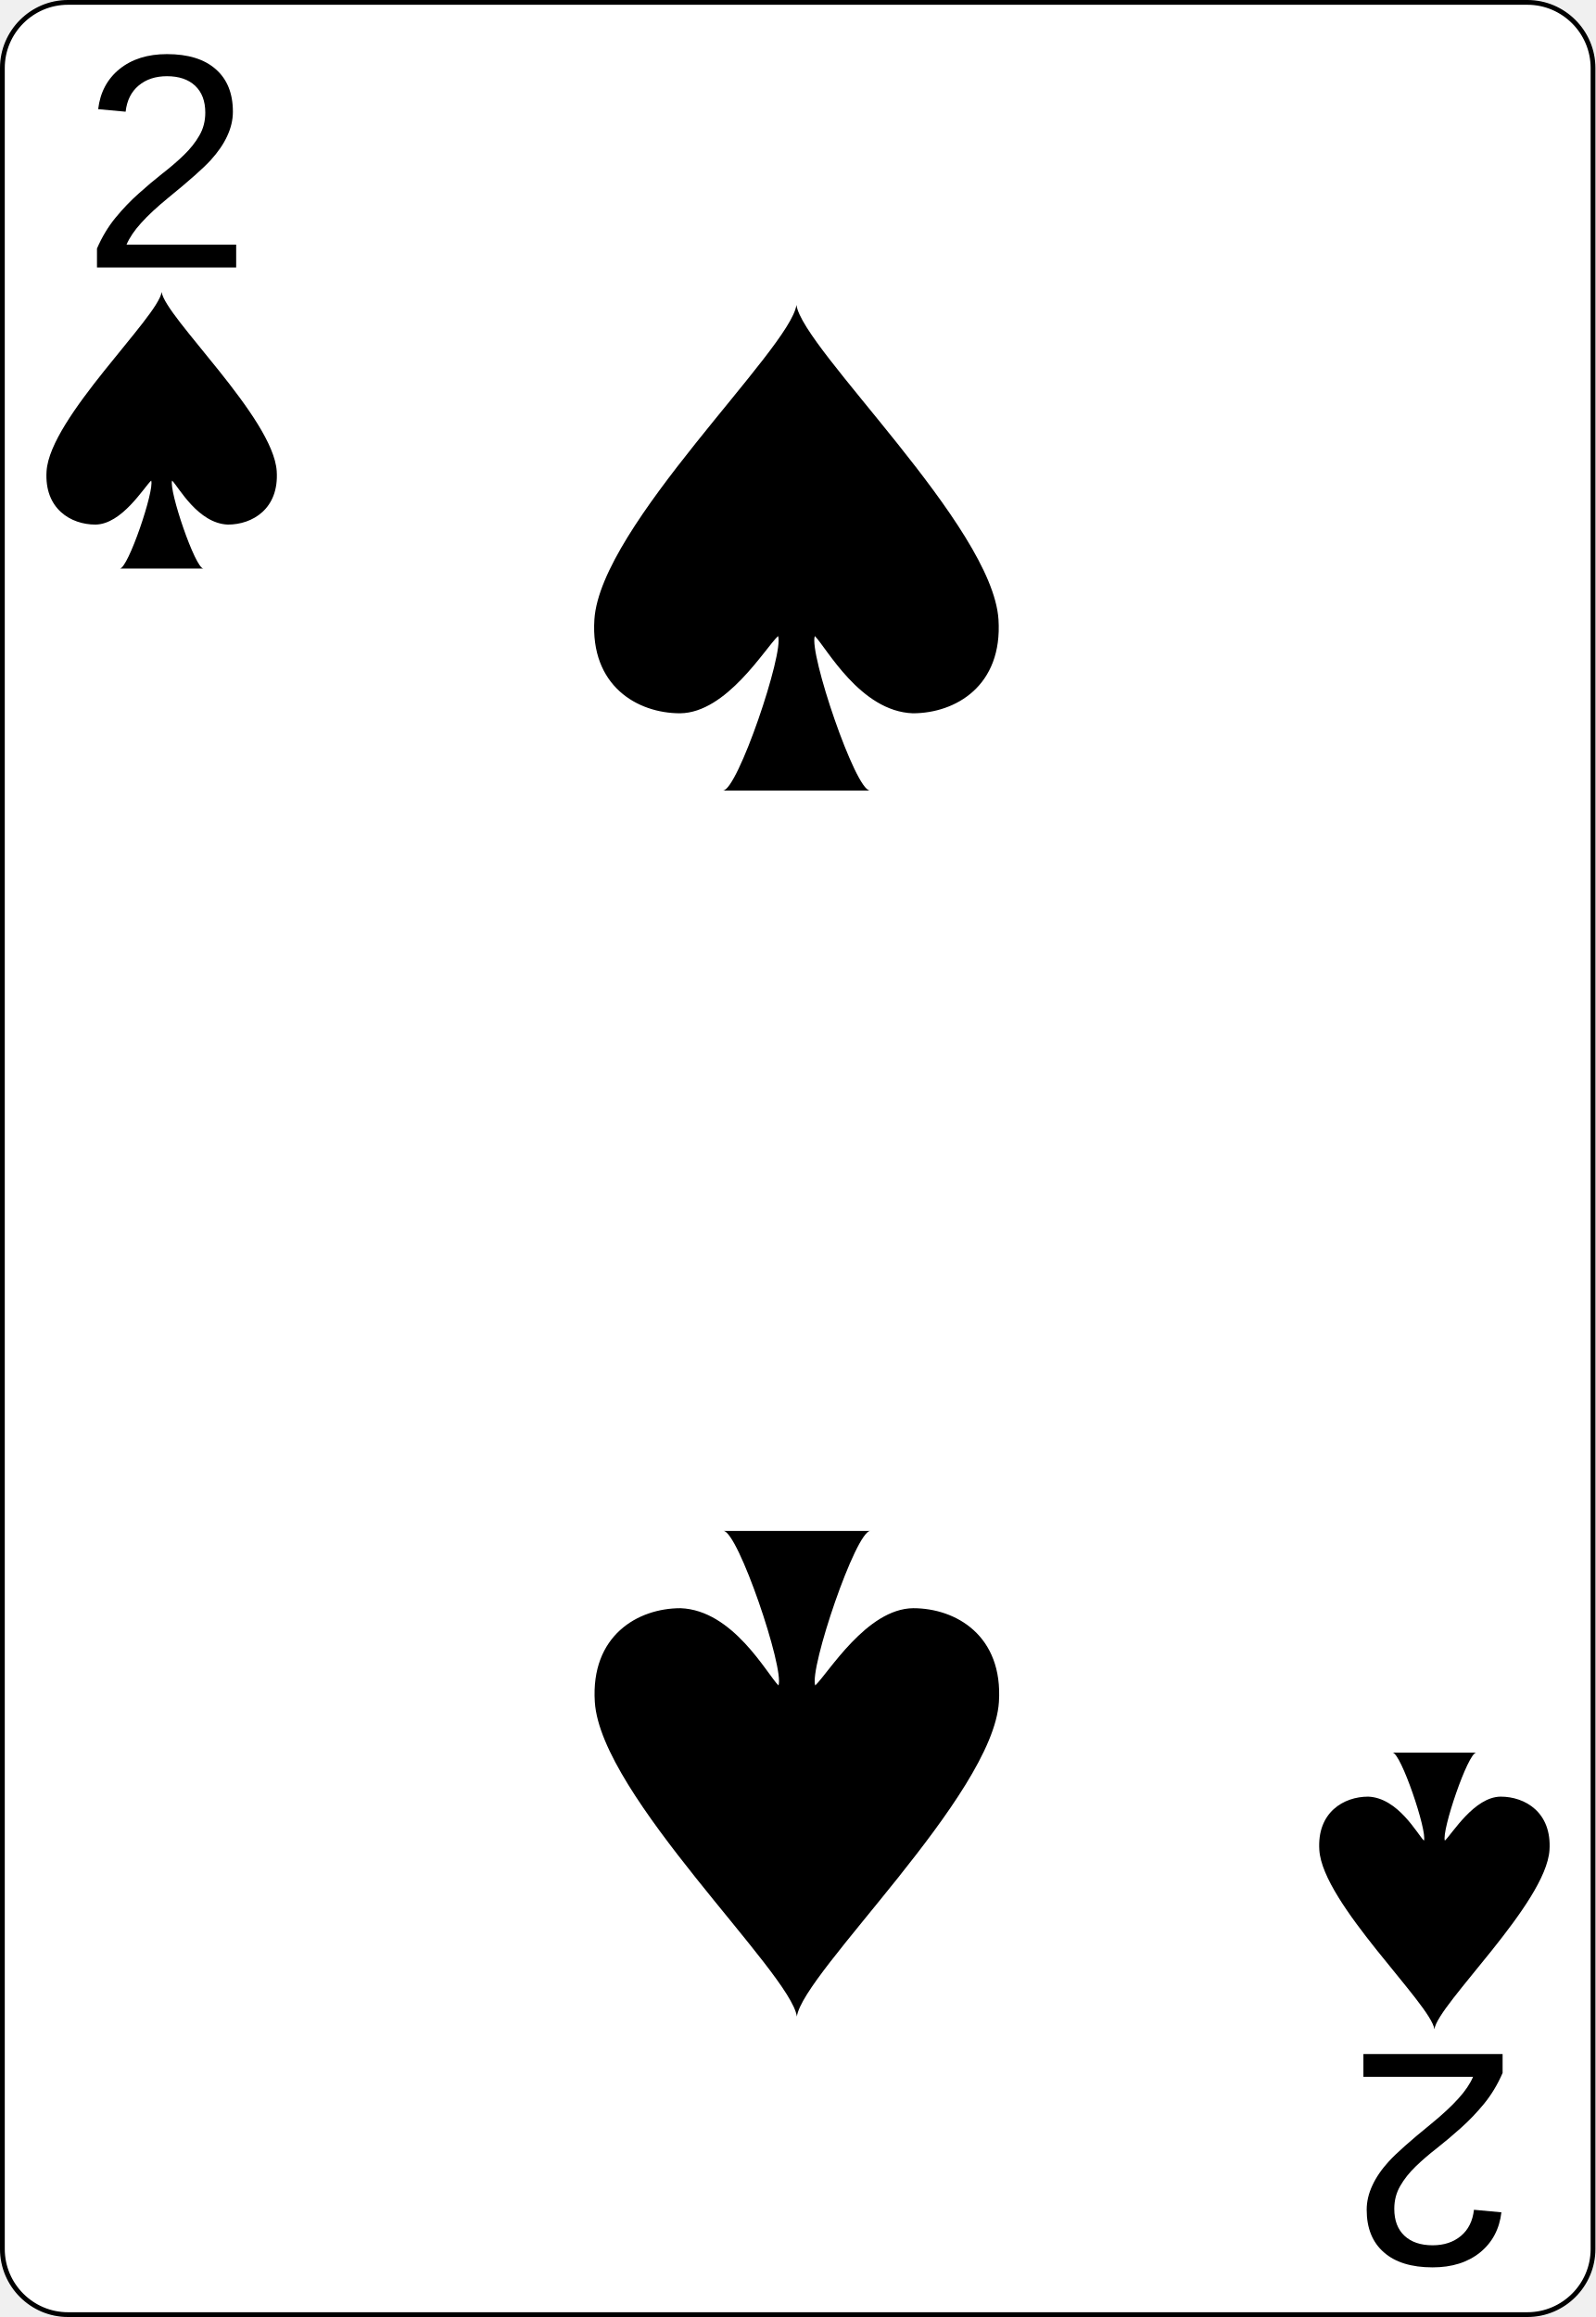
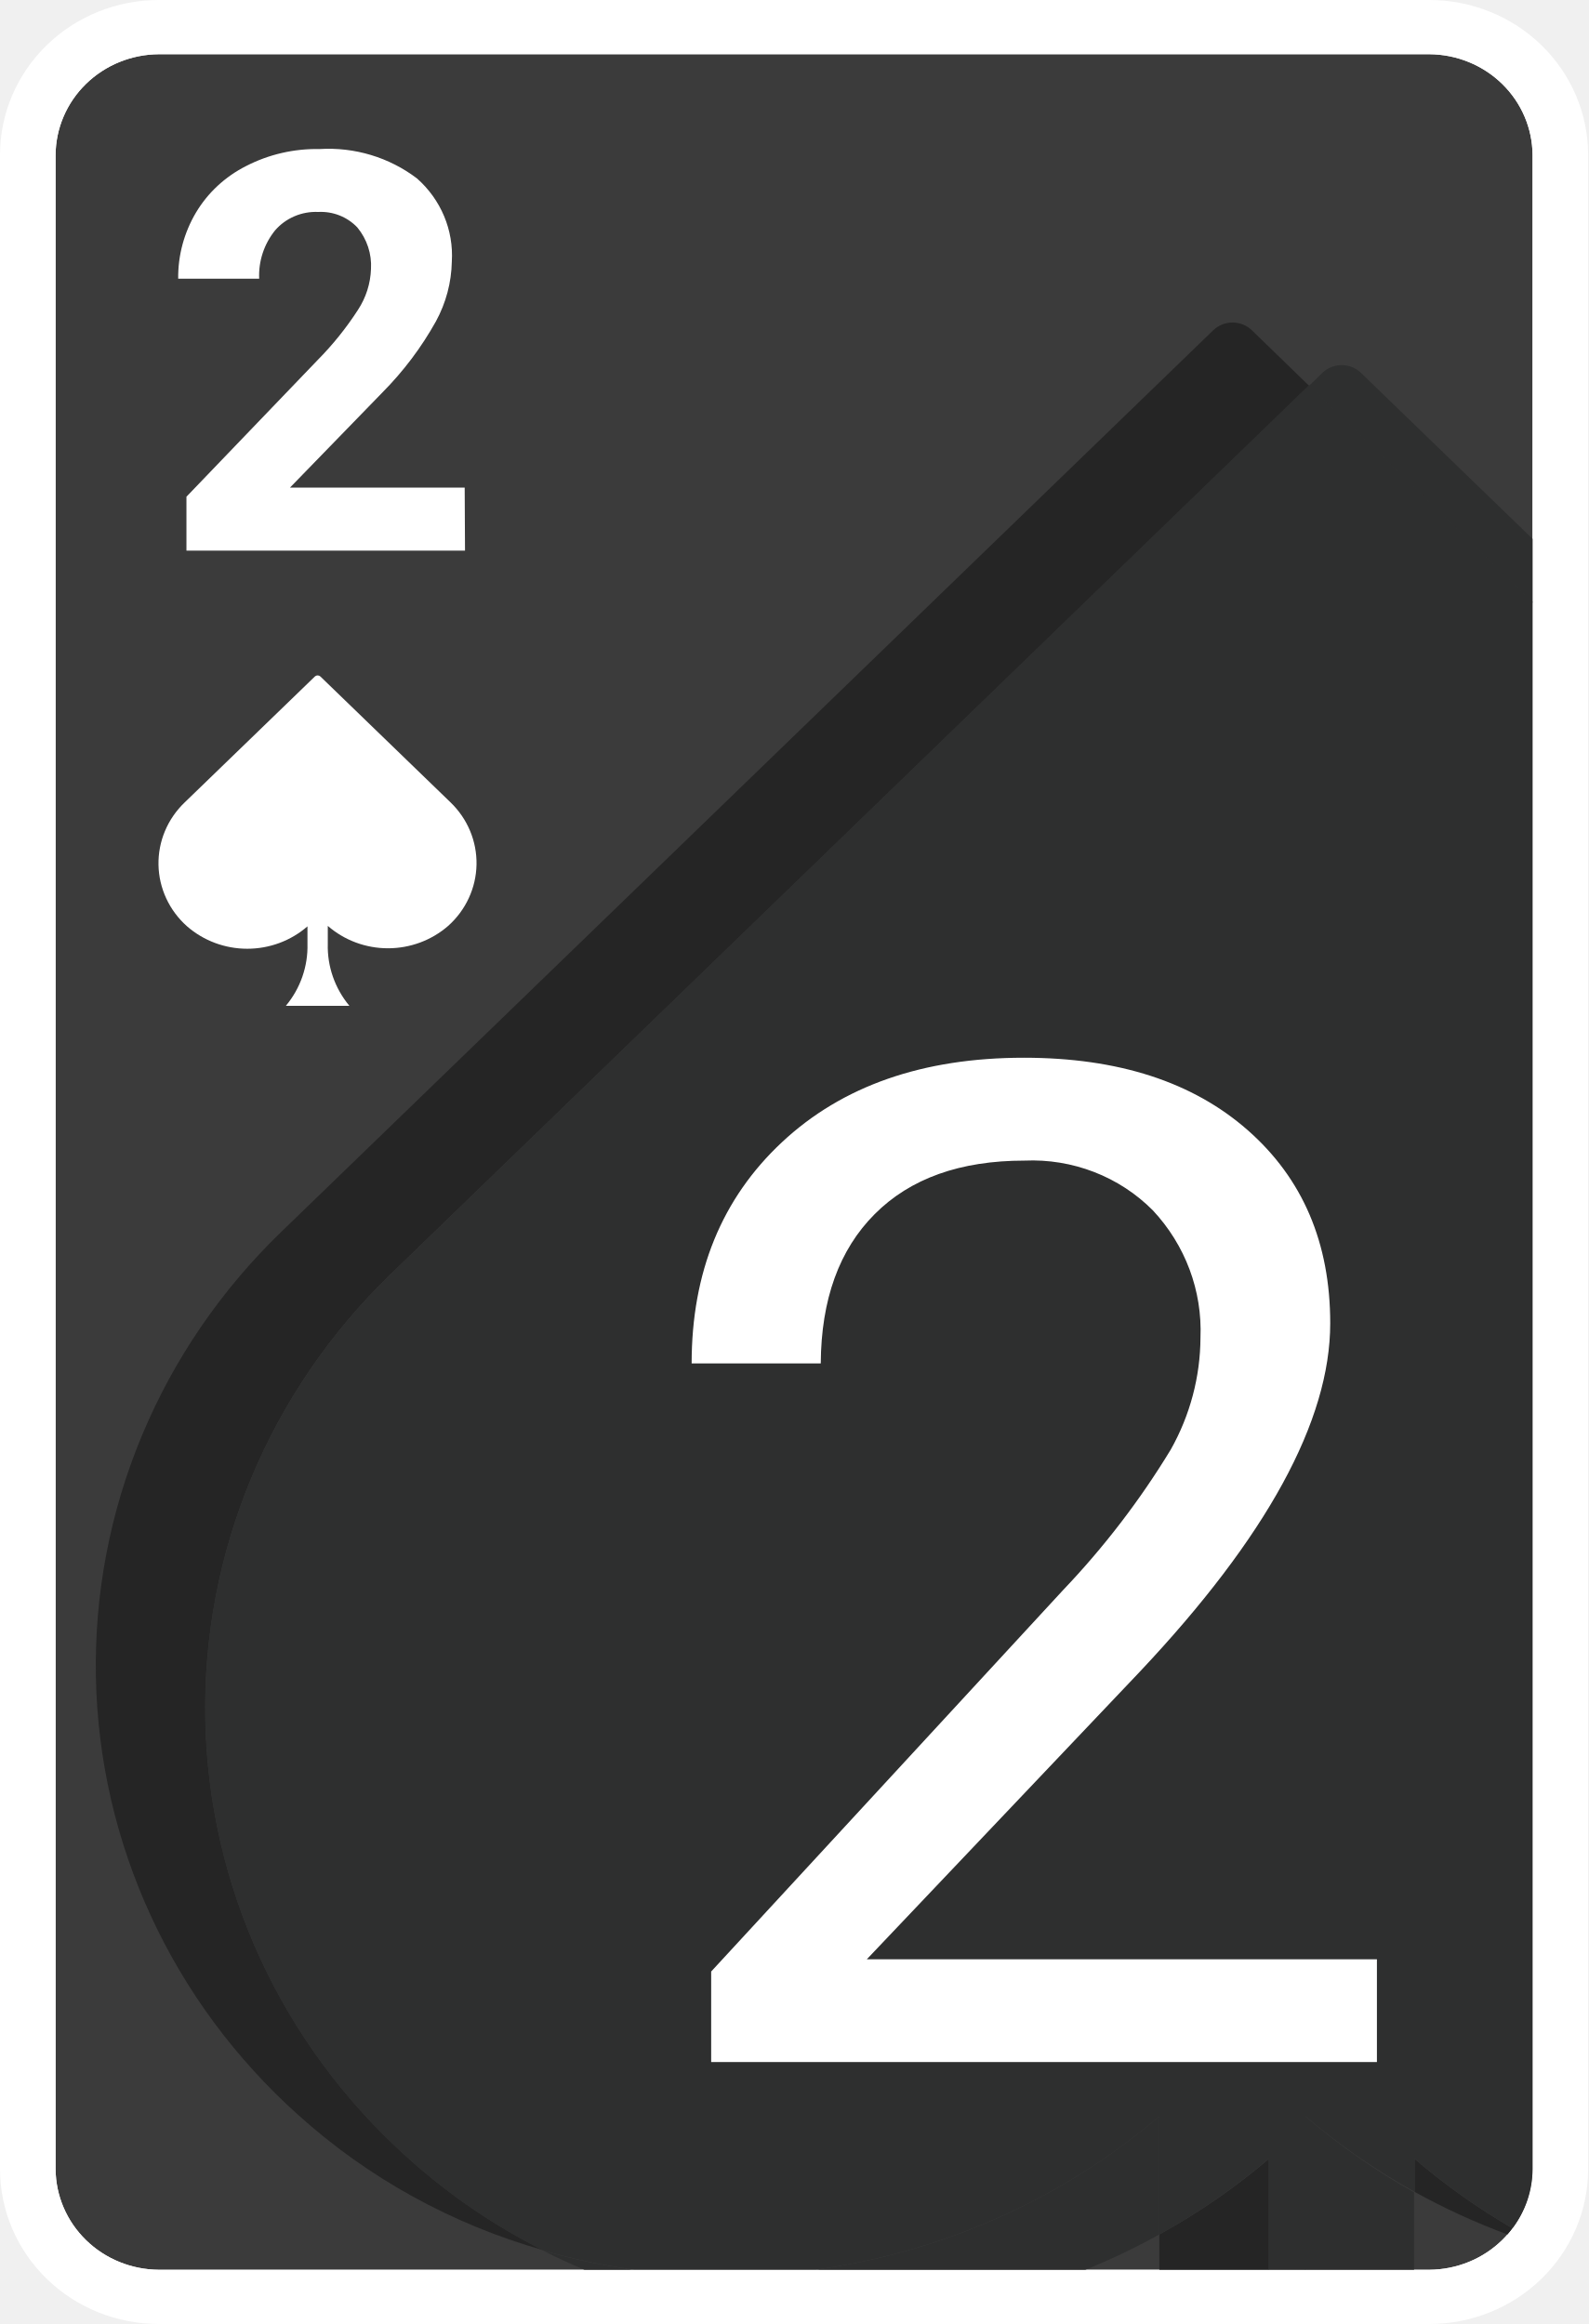
- <svg xmlns="http://www.w3.org/2000/svg" width="167.087pt" height="242.667pt" viewBox="0 0 167.087 242.667" xml:space="preserve" id="svg2" version="1.1">
-   <defs id="defs41" />
-   <g id="Layer_x0020_1" style="fill-rule:nonzero;clip-rule:nonzero;stroke:#000000;stroke-miterlimit:4;">
-     <path style="fill:#FFFFFF;stroke-width:0.5;" d="M166.837,235.548c0,3.777-3.087,6.869-6.871,6.869H7.111c-3.775,0-6.861-3.092-6.861-6.869V7.12C0.25,3.343,3.336,0.25,7.111,0.25h152.855    c3.784,0,6.871,3.093,6.871,6.87v228.428z" id="path5" />
-     <g style="stroke:none;" id="g7">
-       <g id="g9">
- 				
- 			</g>
-     </g>
-     <g id="g15">
- 			
- 		</g>
-     <g id="g19">
- 			
- 		</g>
-     <g style="stroke:none;" id="g23">
-       <g id="g25">
- 				
- 			</g>
-     </g>
-     <g style="stroke:none;" id="g31">
-       <g id="g33">
- 				
- 			</g>
-     </g>
+ <svg xmlns="http://www.w3.org/2000/svg" width="550" height="805" viewBox="0 0 550 805" fill="none">
+   <g clip-path="url(#clip0_18_526)">
+     <path d="M530.75 751.333C530.692 760.567 526.907 769.407 520.215 775.937C513.523 782.467 504.464 786.16 495 786.217H55C45.536 786.16 36.477 782.467 29.785 775.937C23.093 769.407 19.308 760.567 19.25 751.333V53.666C19.308 44.432 23.093 35.592 29.785 29.062C36.477 22.533 45.536 18.84 55 18.783H495C504.464 18.84 513.523 22.533 520.215 29.062C526.907 35.592 530.692 44.432 530.75 53.666V751.333Z" fill="#3B3B3B" />
+     <path d="M495 0H55C40.413 0 26.424 5.654 16.109 15.719C5.795 25.783 0 39.433 0 53.667L0 751.333C0 765.567 5.795 779.217 16.109 789.281C26.424 799.346 40.413 805 55 805H495C509.587 805 523.576 799.346 533.891 789.281C544.205 779.217 550 765.567 550 751.333V53.667C550 39.433 544.205 25.783 533.891 15.719C523.576 5.654 509.587 0 495 0ZM530.75 751.333C530.692 760.568 526.907 769.408 520.215 775.937C513.523 782.467 504.464 786.16 495 786.217H55C45.536 786.16 36.477 782.467 29.785 775.937C23.093 769.408 19.308 760.568 19.25 751.333V53.667C19.308 44.432 23.093 35.592 29.785 29.063C36.477 22.533 45.536 18.84 55 18.783H495C504.464 18.84 513.523 22.533 520.215 29.063C526.907 35.592 530.692 44.432 530.75 53.667V751.333Z" fill="white" />
+     <path d="M489.885 759.222C500.206 764.939 510.963 769.873 522.06 773.98C522.665 773.283 523.215 772.531 523.765 771.834C511.74 764.85 500.399 756.801 489.885 747.791V759.222ZM401.5 773.98V786.216H439.45V747.791C427.758 757.773 415.041 766.549 401.5 773.98ZM135.245 441.408L453.365 133.63L433.565 114.417C431.782 112.687 429.37 111.715 426.855 111.715C424.34 111.715 421.928 112.687 420.145 114.417L97.46 426.65C76.616 446.765 60.173 470.799 49.129 497.297C38.085 523.796 32.669 552.206 33.209 580.806C33.749 609.407 40.234 637.603 52.27 663.687C64.307 689.77 81.646 713.197 103.235 732.55C127.396 754.377 156.432 770.418 188.045 779.401C170.952 770.788 155.133 759.956 141.02 747.201C119.468 727.837 102.163 704.412 90.15 678.34C78.137 652.268 71.665 624.09 71.126 595.509C70.586 566.928 75.989 538.537 87.01 512.051C98.031 485.564 114.439 461.533 135.245 441.408Z" fill="#252525" />
+     <path d="M457.93 129.175L453.365 133.63L530.75 208.763V186.652L471.35 129.175C469.567 127.445 467.155 126.474 464.64 126.474C462.125 126.474 459.713 127.445 457.93 129.175ZM202.4 786.216H219.45C208.829 784.752 198.332 782.528 188.045 779.562C192.775 781.977 197.56 784.177 202.4 786.216ZM452.045 733.033V786.216H489.72V759.383C476.291 751.85 463.67 743.022 452.045 733.033ZM401.5 733.033C367.941 761.696 326.538 780.179 282.37 786.216H375.87C384.669 782.668 393.229 778.581 401.5 773.98V733.033Z" fill="#2E2F2F" />
+     <path d="M135.245 441.408C114.422 461.535 97.999 485.573 86.968 512.069C75.937 538.565 70.528 566.969 71.068 595.563C71.608 624.158 78.085 652.348 90.109 678.43C102.132 704.512 119.452 727.943 141.02 747.308C155.133 760.063 170.952 770.895 188.045 779.508C198.332 782.474 208.829 784.698 219.45 786.163H282.48C326.604 780.121 367.965 761.658 401.5 733.033V773.98C415.003 766.543 427.683 757.767 439.34 747.791V786.216H452.1V733.033C463.784 742.975 476.461 751.749 489.94 759.222V747.791C500.454 756.801 511.795 764.85 523.82 771.834C528.304 765.892 530.731 758.711 530.75 751.333V208.495L453.365 133.361L135.245 441.408Z" fill="#2E2F2F" />
+     <path d="M156.035 277.94L110.935 234.309C110.681 234.078 110.347 233.951 110 233.951C109.653 233.951 109.319 234.078 109.065 234.309L63.965 277.94C61.021 280.753 58.697 284.124 57.136 287.845C55.575 291.566 54.81 295.56 54.887 299.58C54.964 303.6 55.883 307.563 57.586 311.224C59.288 314.886 61.74 318.169 64.79 320.873C70.525 325.87 77.946 328.633 85.635 328.633C93.324 328.633 100.745 325.87 106.48 320.873V326.937C106.692 334.734 104.039 342.349 99 348.404H121C115.961 342.349 113.308 334.734 113.52 326.937V320.712C119.255 325.709 126.676 328.472 134.365 328.472C142.054 328.472 149.475 325.709 155.21 320.712C158.234 318.01 160.664 314.736 162.351 311.089C164.039 307.442 164.949 303.499 165.026 299.498C165.103 295.498 164.346 291.524 162.8 287.818C161.255 284.112 158.953 280.751 156.035 277.94ZM161.04 190.731H64.57V172.055L110 124.721C115.255 119.408 119.937 113.581 123.97 107.333C126.753 103.093 128.312 98.198 128.48 93.165C128.782 87.965 127.097 82.84 123.75 78.782C122.036 76.975 119.935 75.557 117.597 74.63C115.259 73.702 112.741 73.288 110.22 73.416C107.392 73.291 104.572 73.802 101.978 74.909C99.384 76.017 97.086 77.691 95.26 79.802C91.432 84.561 89.481 90.502 89.76 96.546H61.71C61.614 88.506 63.742 80.59 67.87 73.63C71.963 66.769 77.972 61.185 85.195 57.531C93.034 53.489 101.796 51.457 110.66 51.627C122.816 50.885 134.829 54.512 144.43 61.824C148.515 65.434 151.717 69.893 153.802 74.871C155.886 79.85 156.8 85.221 156.475 90.589C156.341 97.821 154.456 104.919 150.975 111.305C145.972 120.299 139.736 128.586 132.44 135.938L100.43 168.889H160.93L161.04 190.731ZM476.85 714.25H246.29V682.908L368.115 550.835C382.317 535.944 394.837 519.607 405.46 502.105C412.144 490.227 415.679 476.908 415.745 463.358C416.417 447.106 410.488 431.253 399.245 419.244C393.511 413.465 386.584 408.94 378.922 405.97C371.261 403 363.04 401.653 354.805 402.017C332.548 402.017 315.26 408.189 302.94 420.532C290.62 432.875 284.387 450.12 284.24 472.267H239.525C239.525 440.675 249.957 415.129 270.82 395.631C291.683 376.132 319.605 366.382 354.585 366.382C387.255 366.382 413.105 374.754 432.135 391.498C451.165 408.242 460.68 430.532 460.68 458.367C460.68 492.177 438.68 532.427 394.68 579.117L300.19 678.669H476.85V714.25Z" fill="white" />
  </g>
-   <text xml:space="preserve" style="font-size:32px;font-style:normal;font-weight:normal;line-height:125%;letter-spacing:0px;word-spacing:0px;fill:#000000;fill-opacity:1;stroke:none;font-family:Bitstream Vera Sans" x="8.547" y="28.013" id="text3788">
-     <tspan id="tspan3790" x="8.547" y="28.013" style="font-style:normal;font-variant:normal;font-weight:normal;font-stretch:normal;font-family:Arial;-inkscape-font-specification:Arial">2</tspan>
-   </text>
-   <g transform="matrix(1.508595,0,0,1.379325,16.92904,45.0659)" id="layer1-7">
-     <path id="sl" d="M 7.989,3.103 C 7.747,-0.954 0.242,-8.59 0,-10.5 c -0.242,1.909 -7.747,9.545 -7.989,13.603 -0.169,2.868 1.695,4.057 3.39,4.057 1.835,-0.022 3.351,-2.801 3.873,-3.341 0.242,0.716 -1.603,6.682 -2.179,6.682 l 5.811,0 C 2.33,10.501 0.485,4.535 0.727,3.819 1.184,4.315 2.524,7.077 4.601,7.16 6.295,7.159 8.158,5.971 7.989,3.103 z" style="fill:#000000" />
-   </g>
-   <g transform="matrix(2.648679,0,0,2.421718,83.41089,57.36599)" id="layer1-7-88">
-     <path id="sl-4" d="M 7.989,3.103 C 7.747,-0.954 0.242,-8.59 0,-10.5 c -0.242,1.909 -7.747,9.545 -7.989,13.603 -0.169,2.868 1.695,4.057 3.39,4.057 1.835,-0.022 3.351,-2.801 3.873,-3.341 0.242,0.716 -1.603,6.682 -2.179,6.682 l 5.811,0 C 2.33,10.501 0.485,4.535 0.727,3.819 1.184,4.315 2.524,7.077 4.601,7.16 6.295,7.159 8.158,5.971 7.989,3.103 z" style="fill:#000000" />
-   </g>
-   <text xml:space="preserve" style="font-size:32px;font-style:normal;font-weight:normal;line-height:125%;letter-spacing:0px;word-spacing:0px;fill:#000000;fill-opacity:1;stroke:none;font-family:Bitstream Vera Sans" x="-158.978" y="-215.124" id="text3788-7" transform="scale(-1,-1)">
-     <tspan id="tspan3790-6" x="-158.978" y="-215.124" style="font-style:normal;font-variant:normal;font-weight:normal;font-stretch:normal;font-family:Arial;-inkscape-font-specification:Arial">2</tspan>
-   </text>
-   <g transform="matrix(-1.508595,0,0,-1.379325,150.2251,198.0441)" id="layer1-7-3">
-     <path id="sl-1" d="M 7.989,3.103 C 7.747,-0.954 0.242,-8.59 0,-10.5 c -0.242,1.909 -7.747,9.545 -7.989,13.603 -0.169,2.868 1.695,4.057 3.39,4.057 1.835,-0.022 3.351,-2.801 3.873,-3.341 0.242,0.716 -1.603,6.682 -2.179,6.682 l 5.811,0 C 2.33,10.501 0.485,4.535 0.727,3.819 1.184,4.315 2.524,7.077 4.601,7.16 6.295,7.159 8.158,5.971 7.989,3.103 z" style="fill:#000000" />
-   </g>
-   <g transform="matrix(-2.648679,0,0,-2.421718,83.45613,185.7713)" id="layer1-7-88-7">
-     <path id="sl-4-5" d="M 7.989,3.103 C 7.747,-0.954 0.242,-8.59 0,-10.5 c -0.242,1.909 -7.747,9.545 -7.989,13.603 -0.169,2.868 1.695,4.057 3.39,4.057 1.835,-0.022 3.351,-2.801 3.873,-3.341 0.242,0.716 -1.603,6.682 -2.179,6.682 l 5.811,0 C 2.33,10.501 0.485,4.535 0.727,3.819 1.184,4.315 2.524,7.077 4.601,7.16 6.295,7.159 8.158,5.971 7.989,3.103 z" style="fill:#000000" />
-   </g>
+   <defs>
+     <clipPath id="clip0_18_526">
+       <rect width="550" height="805" fill="white" />
+     </clipPath>
+   </defs>
</svg>
